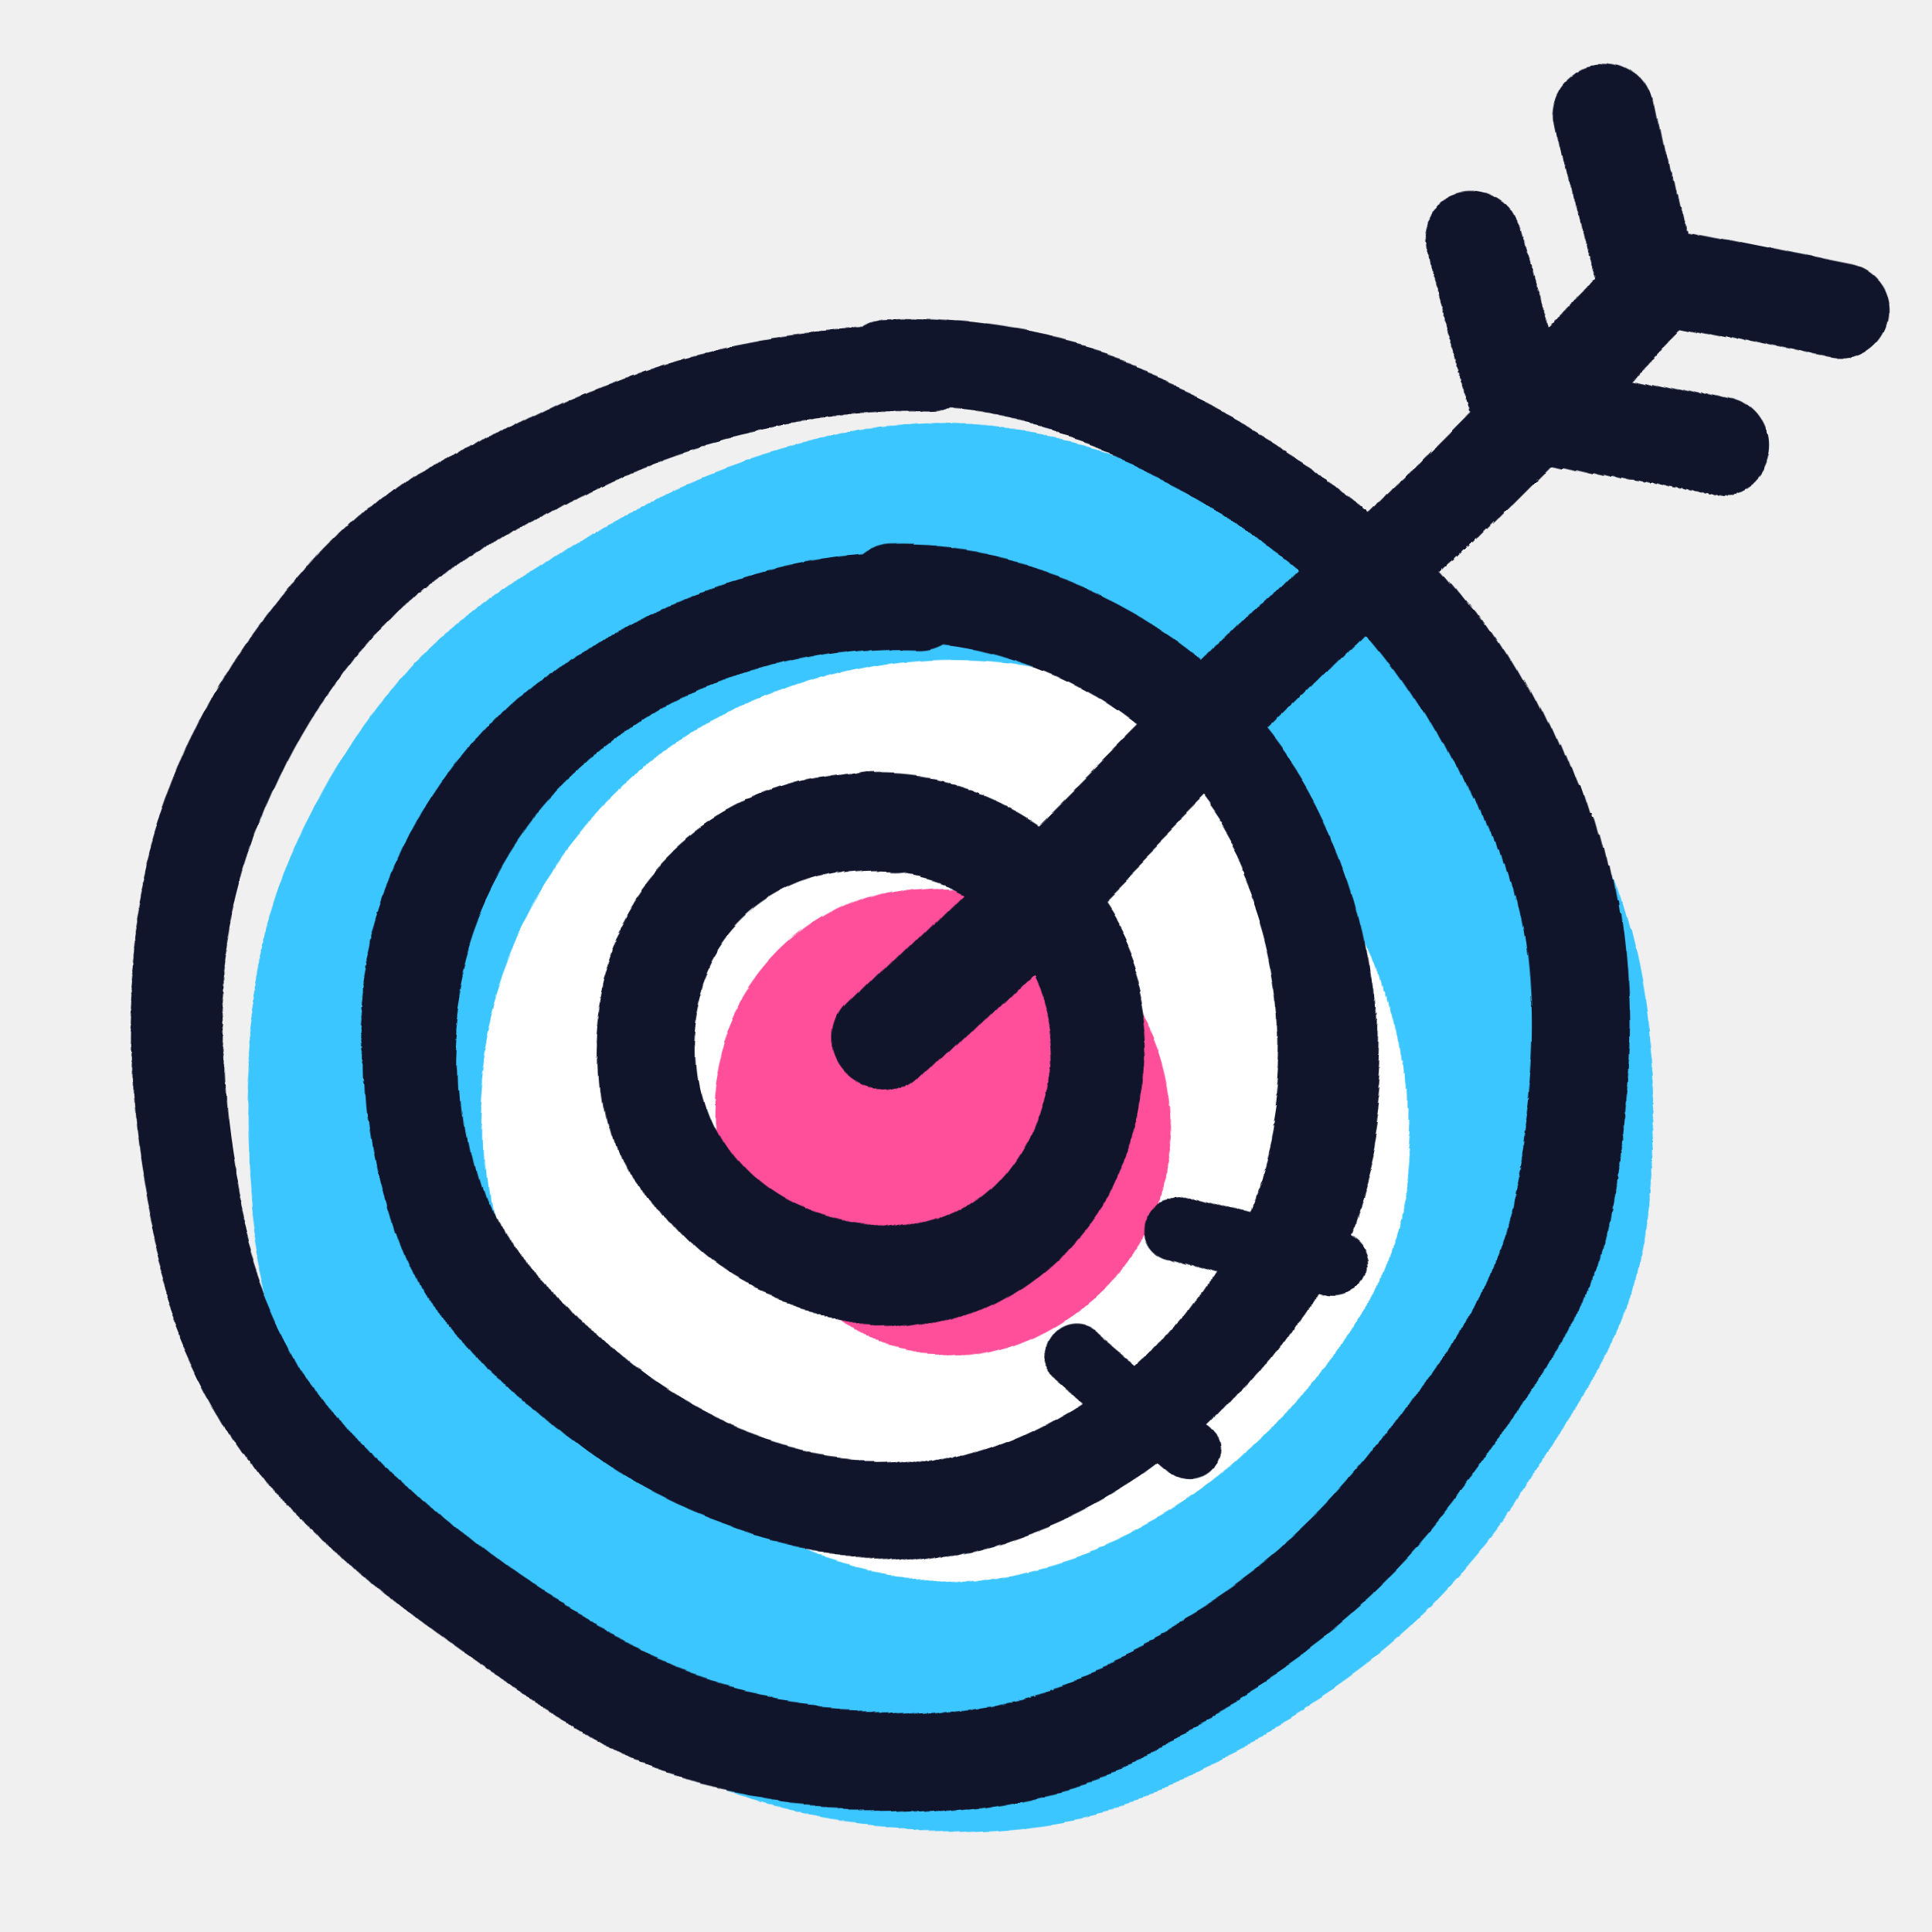
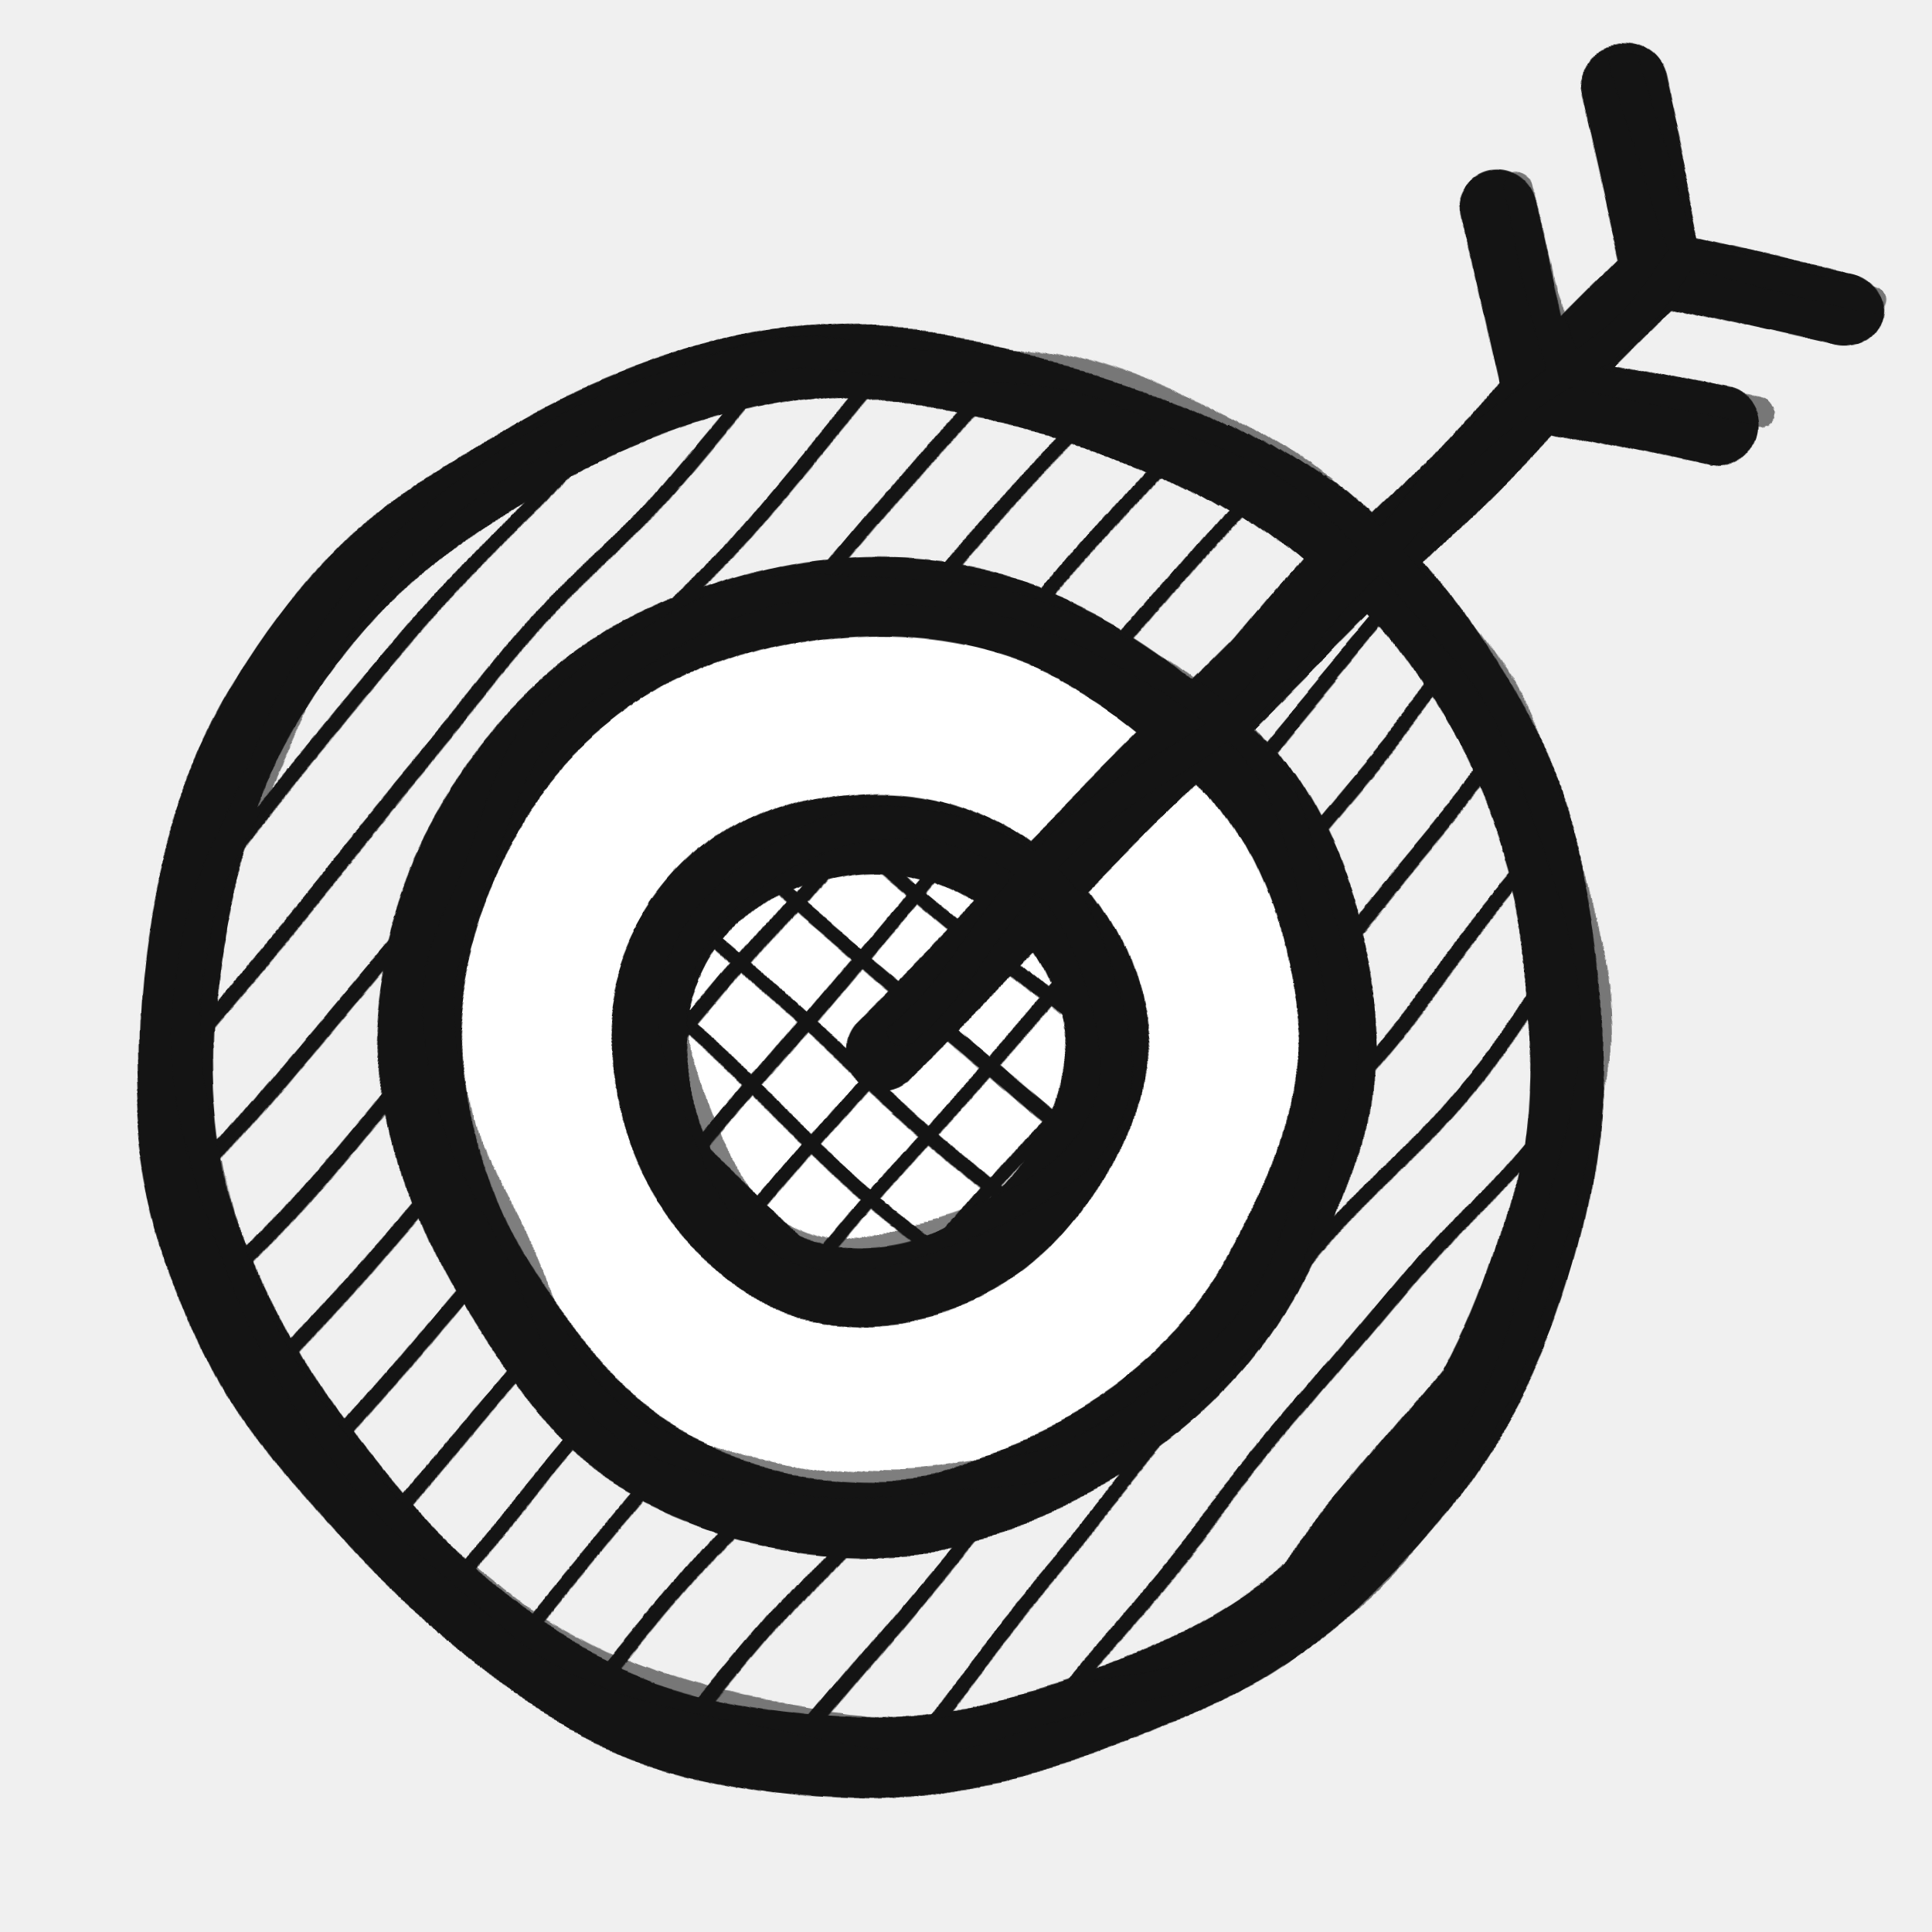
<svg xmlns="http://www.w3.org/2000/svg" viewBox="0 0 64 64" width="64" height="64">
  <defs>
-     <filter id="r" x="-10%" y="-10%" width="120%" height="120%">
-       <feTurbulence type="fractalNoise" baseFrequency=".05" numOctaves="2" seed="3" result="n" />
-       <feDisplacementMap in="SourceGraphic" in2="n" scale="2.4" xChannelSelector="R" yChannelSelector="G" />
+     <style>.p2 *{fill:none !important;stroke-width:1px !important}</style>
+     <pattern id="h" width="3" height="3" patternUnits="userSpaceOnUse" patternTransform="rotate(40)">
+       <line x1="0" y1="0" x2="0" y2="3" stroke="#141414" stroke-width="1" />
+     </pattern>
+     <pattern id="x" width="2.8" height="2.8" patternUnits="userSpaceOnUse" patternTransform="rotate(40)">
+       <path d="M0 0 V2.8 M0 0 H2.8" stroke="#141414" stroke-width="0.95" />
+     </pattern>
+     <filter id="a" x="-10%" y="-10%" width="120%" height="120%">
+       <feTurbulence type="fractalNoise" baseFrequency=".06" numOctaves="2" seed="3" result="n" />
+       <feDisplacementMap in="SourceGraphic" in2="n" scale="1.8" xChannelSelector="R" yChannelSelector="G" />
+     </filter>
+     <filter id="b" x="-10%" y="-10%" width="120%" height="120%">
+       <feTurbulence type="fractalNoise" baseFrequency=".08" numOctaves="2" seed="23" result="n" />
+       <feDisplacementMap in="SourceGraphic" in2="n" scale="2.6" xChannelSelector="R" yChannelSelector="G" />
    </filter>
  </defs>
-   <g filter="url(#r)" stroke-linecap="round" stroke-linejoin="round">
-     <g transform="translate(2.4 2.2)">
-       <circle cx="29" cy="35" r="23" fill="#3cc6ff" />
+   <g stroke-linecap="round" stroke-linejoin="round">
+     <g filter="url(#a)">
+       <circle cx="29" cy="35" r="23" fill="url(#h)" />
      <circle cx="29" cy="35" r="15" fill="#fff" />
-       <circle cx="29" cy="35" r="7.5" fill="#ff4f9a" />
+       <circle cx="29" cy="35" r="7.5" fill="url(#x)" />
+       <circle cx="29" cy="35" r="23" fill="none" stroke="#141414" stroke-width="2.6" />
+       <circle cx="29" cy="35" r="15" fill="none" stroke="#141414" stroke-width="2.6" />
+       <circle cx="29" cy="35" r="7.5" fill="none" stroke="#141414" stroke-width="2.6" />
+       <path fill="none" stroke="#141414" stroke-width="2.6" d="M29.4 34.6 L55 9" />
+       <path fill="none" stroke="#141414" stroke-width="2.6" d="M55 9 L53.6 2.8 M55 9 L61.2 10.4 M51 13 L49.6 6.8 M51 13 L57.2 14.4" />
    </g>
-     <path fill="none" stroke="#11152b" stroke-width="3.2" d="M29 12 C42 11.6 52.4 22 52 35.4 C51.6 48 41.4 58.3 28.6 58 C16 57.6 5.8 47.4 6 34.6 C6.3 21.6 16.6 11.8 30.5 12.2" />
-     <path fill="none" stroke="#11152b" stroke-width="3.2" d="M29 20 C37.6 19.8 44.2 26.6 44 35.2 C43.8 43.4 37.2 50.2 28.8 50 C20.6 49.8 14 43.2 14.1 34.8 C14.3 26.4 21 20 30.2 20.3" />
-     <path fill="none" stroke="#11152b" stroke-width="3.2" d="M29 27.6 C33.2 27.5 36.5 30.8 36.4 35 C36.3 39.2 33 42.4 28.9 42.3 C24.8 42.2 21.6 39 21.7 34.8 C21.8 30.6 25.1 27.4 29.8 27.7" />
-     <path fill="none" stroke="#11152b" stroke-width="3.2" d="M29.4 34.6 L55 9" />
-     <path fill="none" stroke="#11152b" stroke-width="3.2" d="M54.6 9.2 L53.4 3.4 M55 9 L61 10.2 M50.6 13.4 L49 7.4 M50.8 13.2 L56.8 14.6" />
-     <path fill="none" stroke="#11152b" stroke-width="2" d="M36 44.5 l4 3.4 M39 40.6 l5 1.4" />
+     <g class="p2" filter="url(#b)" opacity=".55" transform="translate(.7 -.6)">
+       <circle cx="29" cy="35" r="23" fill="url(#h)" />
+       <circle cx="29" cy="35" r="15" fill="#fff" />
+       <circle cx="29" cy="35" r="7.5" fill="url(#x)" />
+       <circle cx="29" cy="35" r="23" fill="none" stroke="#141414" stroke-width="2.6" />
+       <circle cx="29" cy="35" r="15" fill="none" stroke="#141414" stroke-width="2.6" />
+       <circle cx="29" cy="35" r="7.5" fill="none" stroke="#141414" stroke-width="2.6" />
+       <path fill="none" stroke="#141414" stroke-width="2.6" d="M29.4 34.6 L55 9" />
+       <path fill="none" stroke="#141414" stroke-width="2.6" d="M55 9 L53.6 2.8 M55 9 L61.2 10.4 M51 13 L49.6 6.8 M51 13 L57.2 14.4" />
+     </g>
  </g>
</svg>
